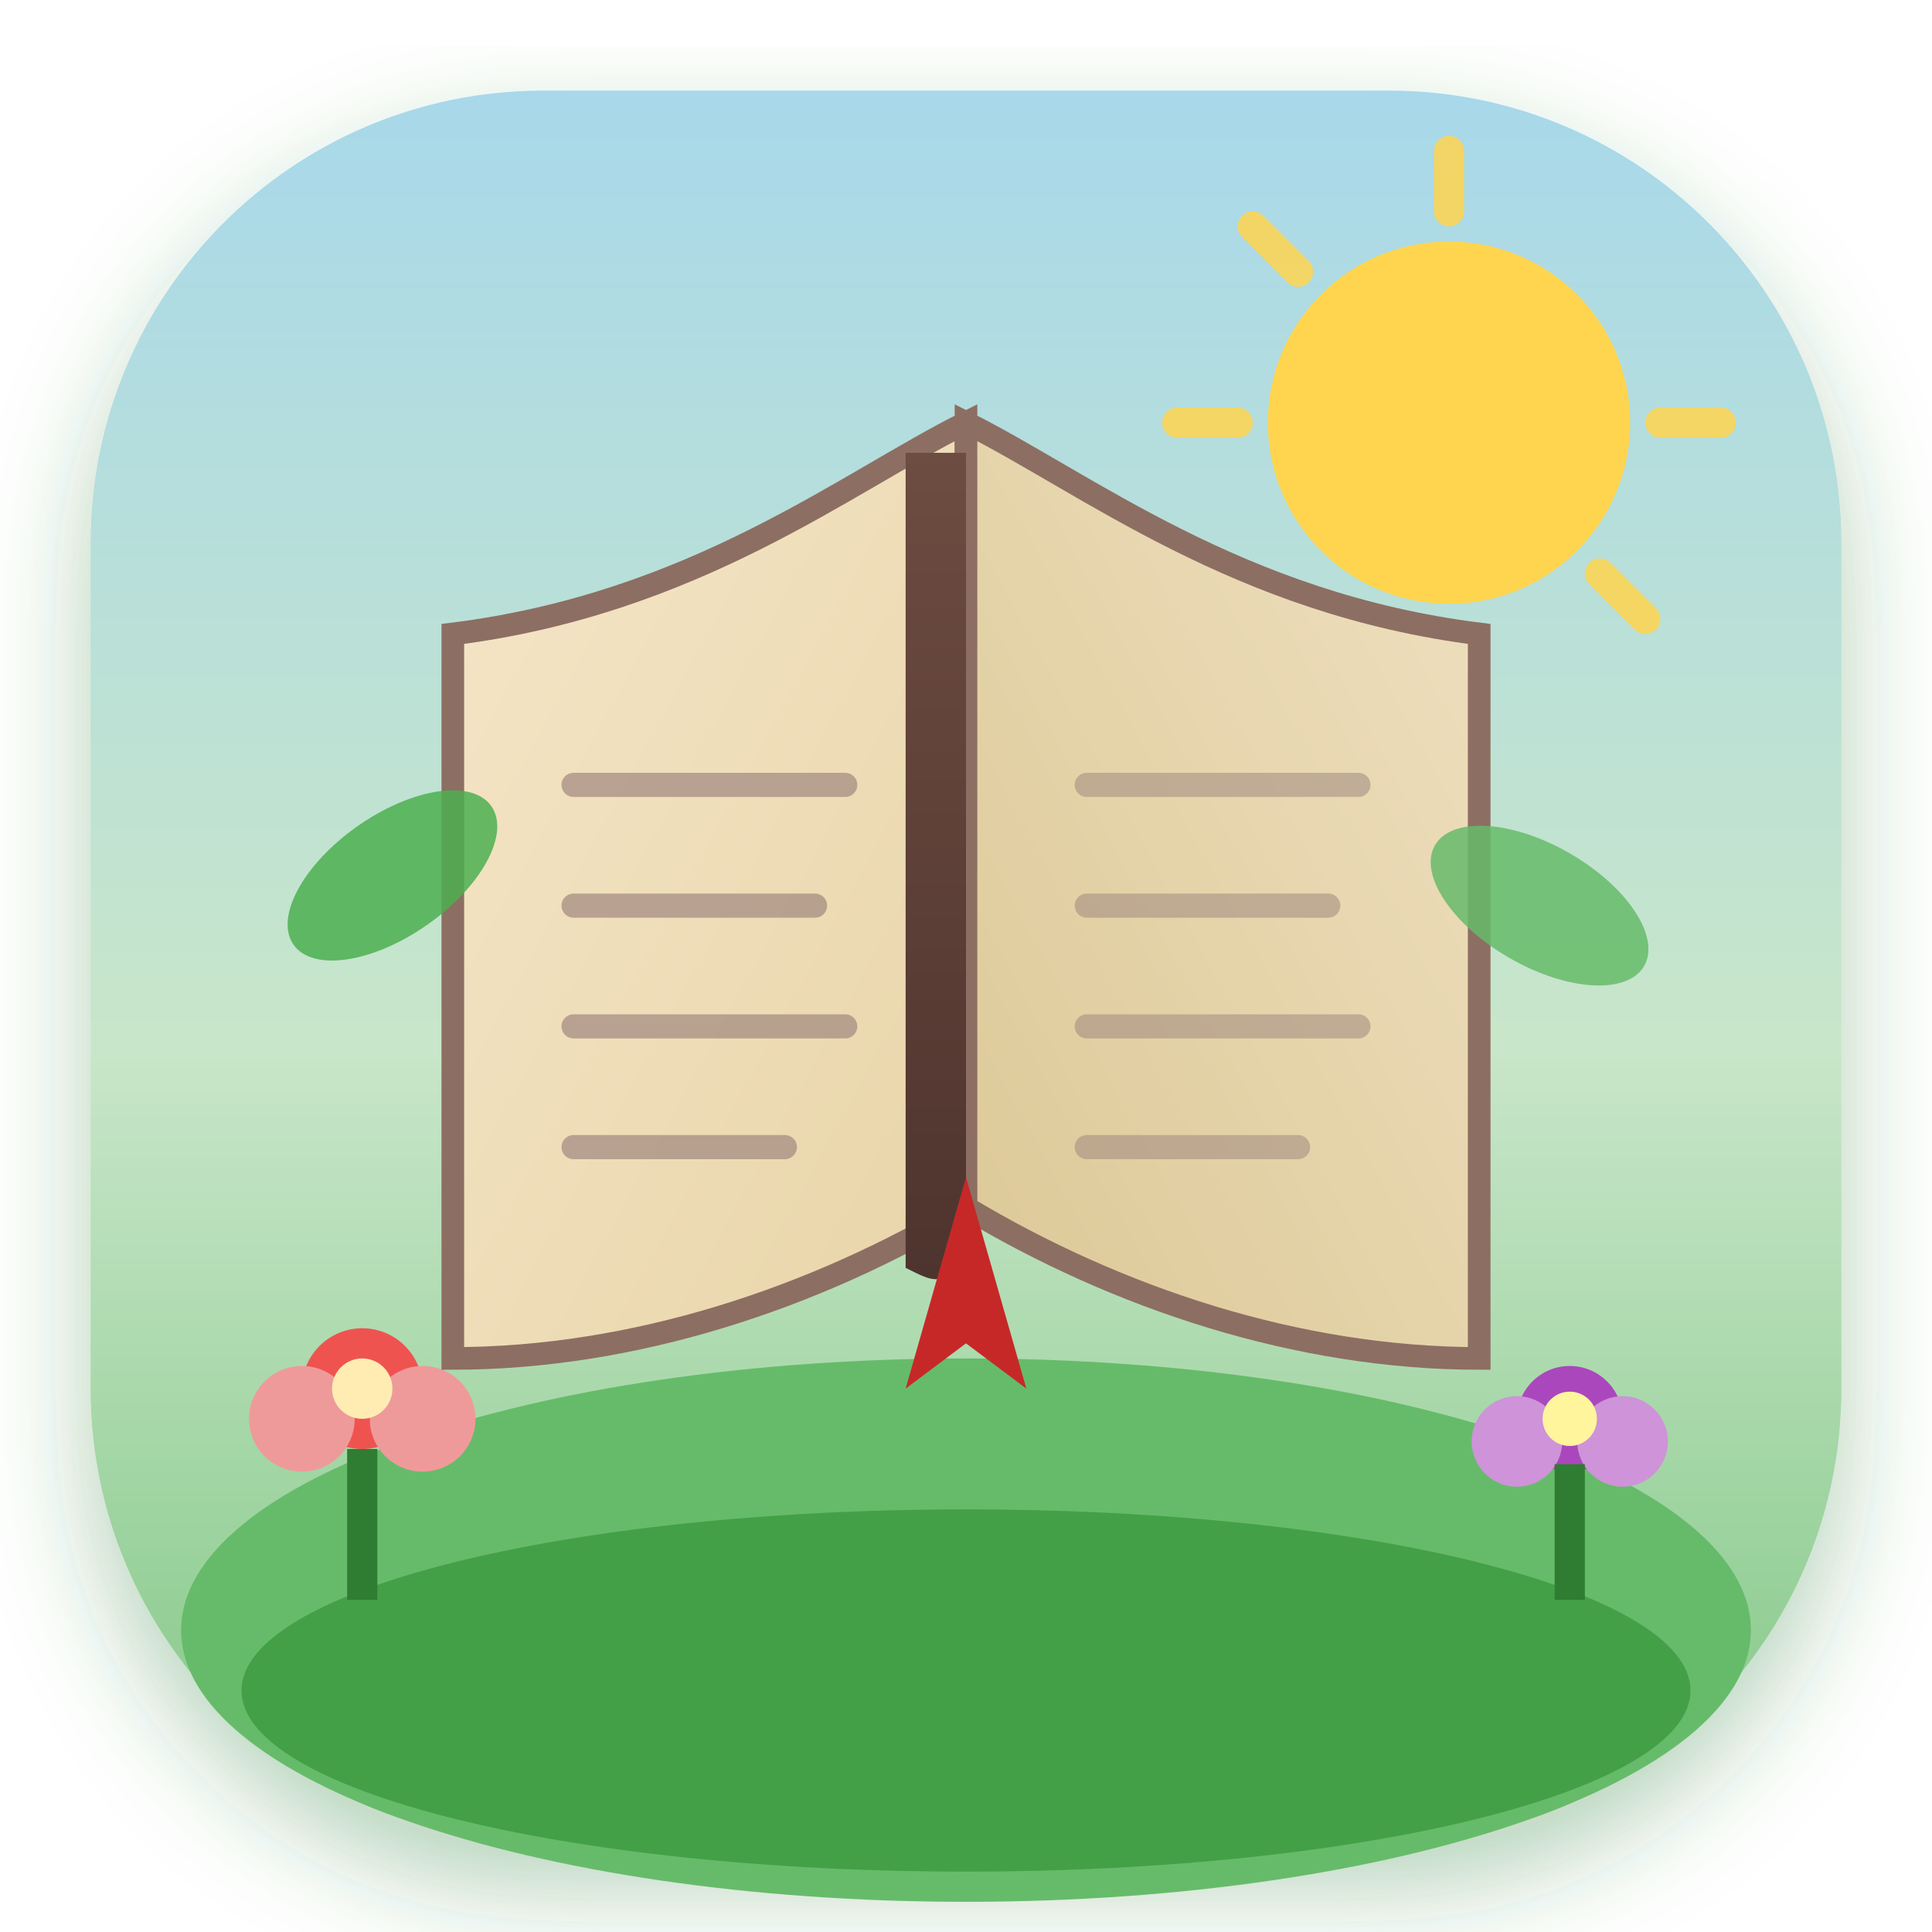
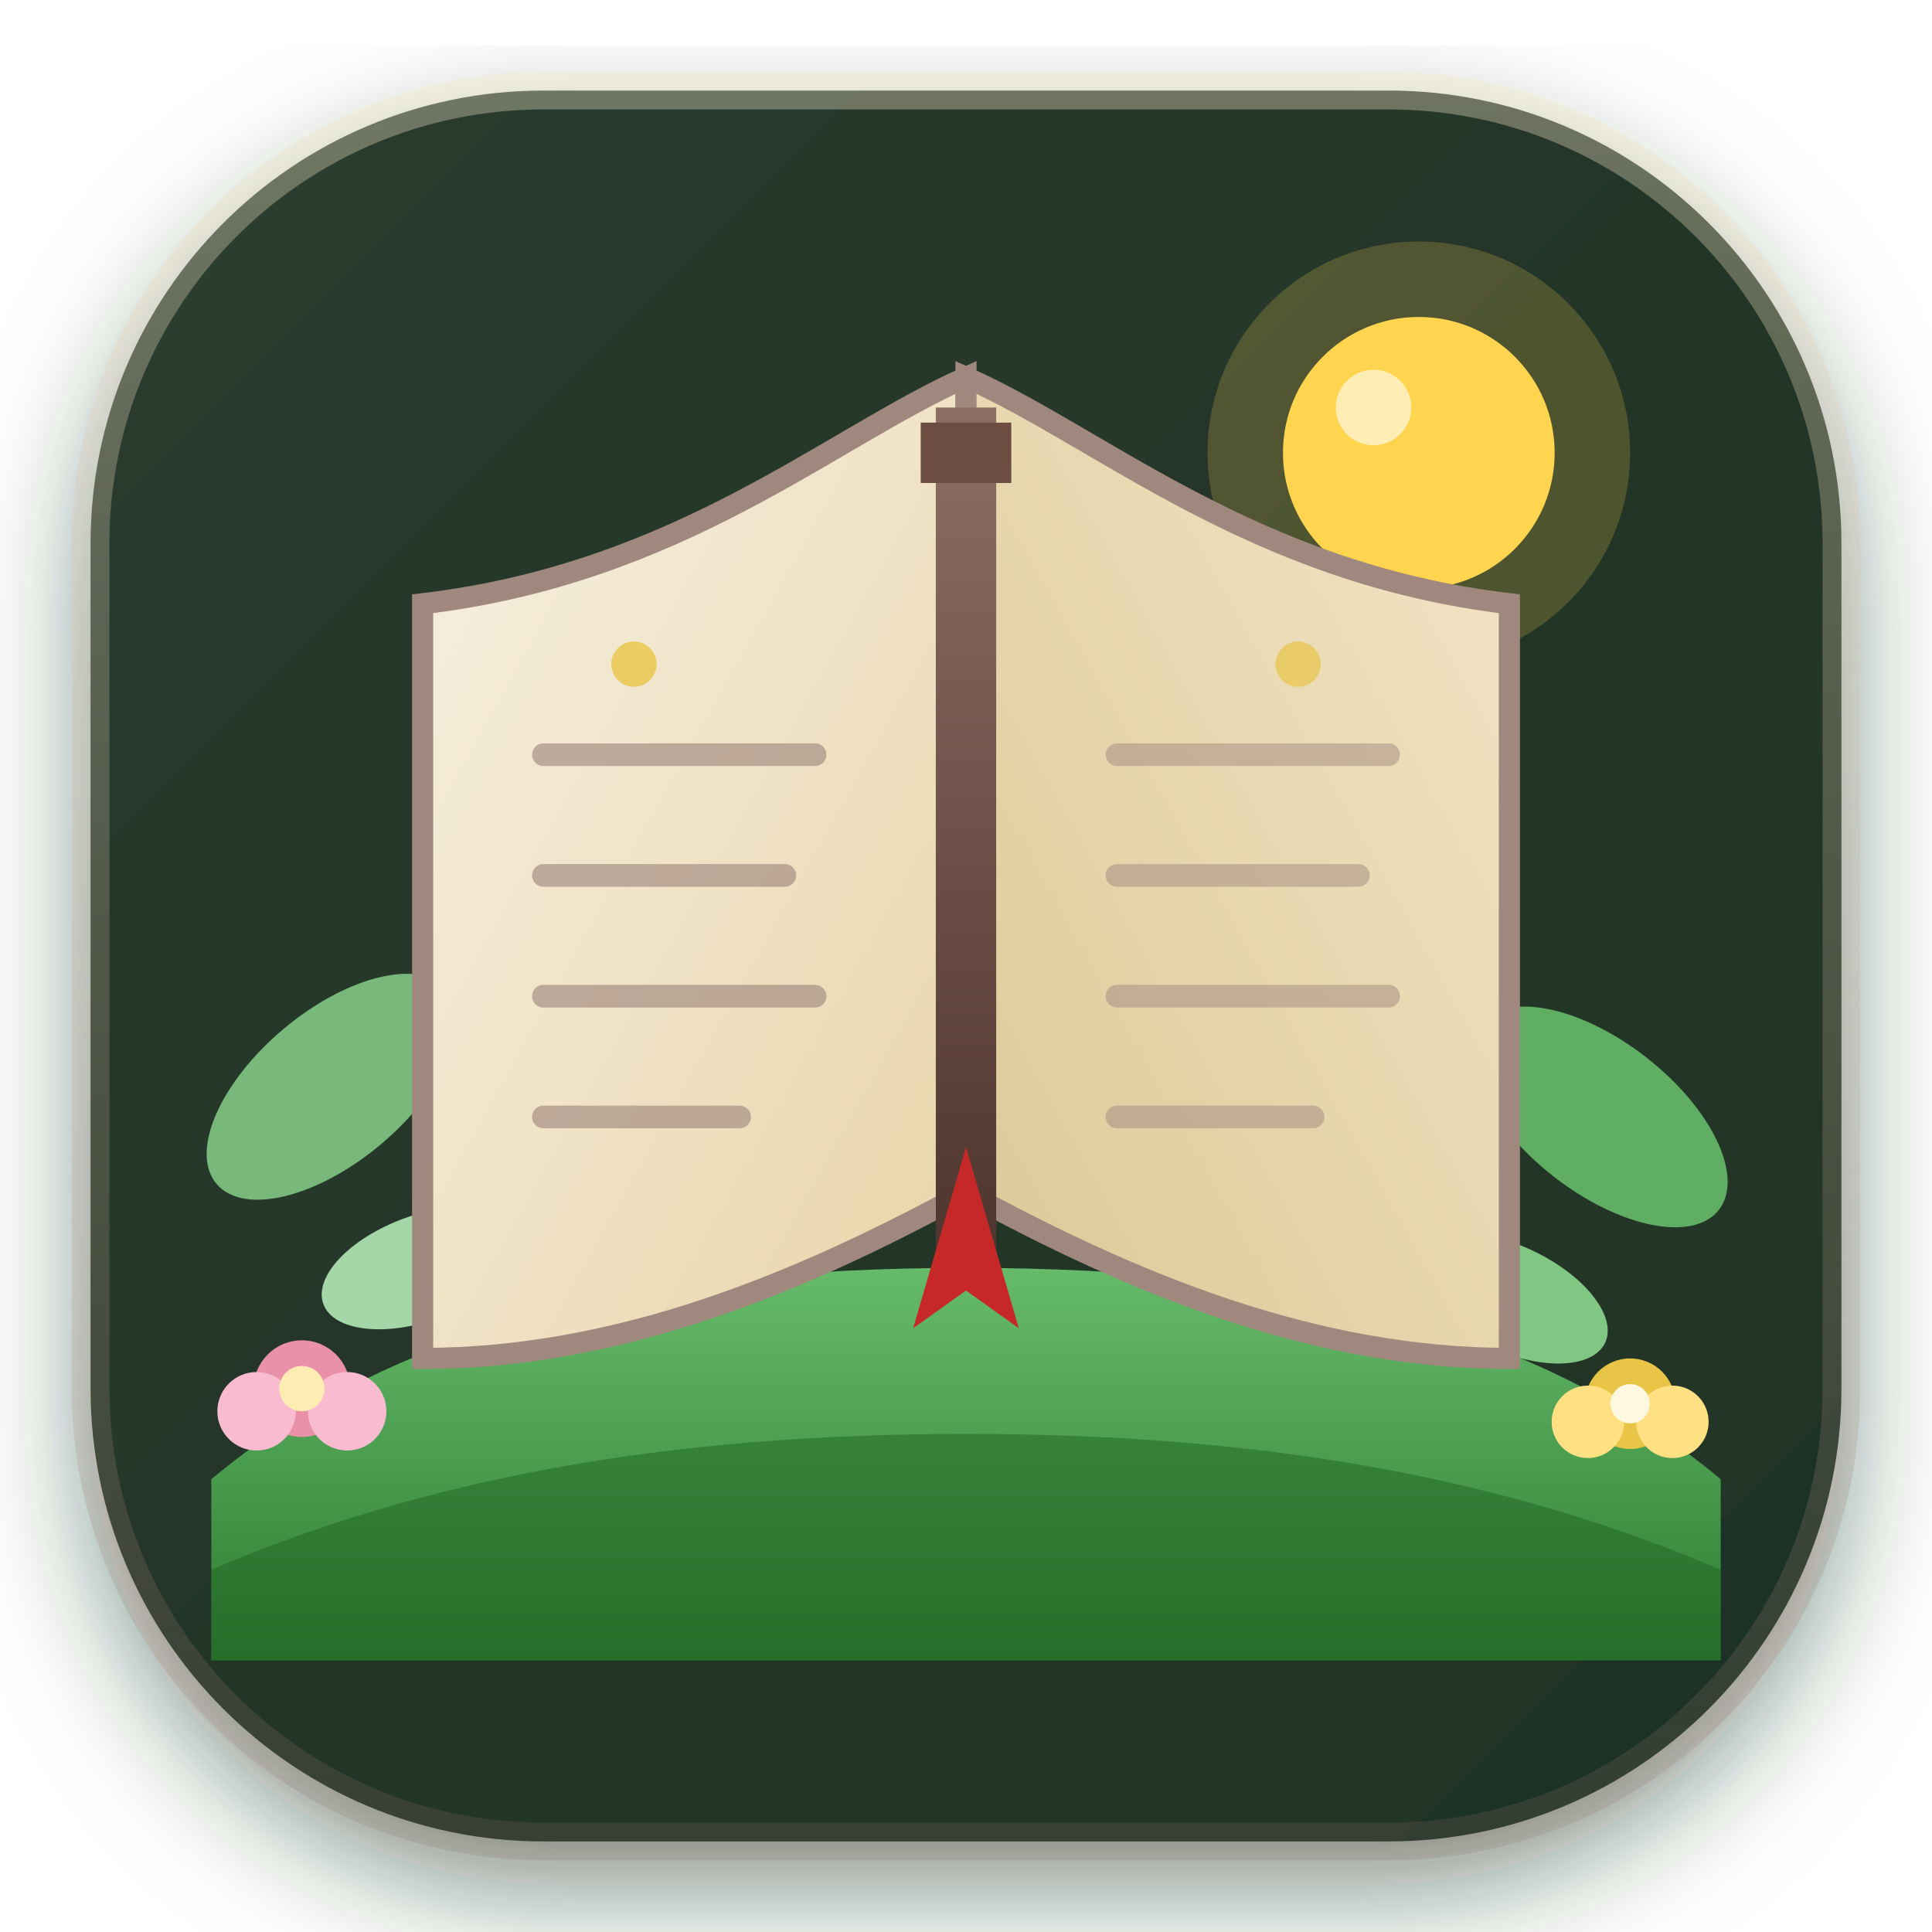
<svg xmlns="http://www.w3.org/2000/svg" viewBox="0 0 128 128" role="img" aria-label="Rawson Learning Lab">
  <defs>
-     <linearGradient id="sky" x1="0%" y1="0%" x2="0%" y2="100%">
-       <stop offset="0%" stop-color="#a8d8ea" />
-       <stop offset="55%" stop-color="#c8e6c9" />
-       <stop offset="100%" stop-color="#81c784" />
+     <linearGradient id="tile" x1="0%" y1="0%" x2="100%" y2="100%">
+       <stop offset="0%" stop-color="#2a3d30" />
+       <stop offset="50%" stop-color="#243528" />
+       <stop offset="100%" stop-color="#1e3324" />
    </linearGradient>
-     <linearGradient id="bookL" x1="0%" y1="0%" x2="100%" y2="100%">
-       <stop offset="0%" stop-color="#f5e6c8" />
+     <linearGradient id="rim" x1="0%" y1="0%" x2="0%" y2="100%">
+       <stop offset="0%" stop-color="#f3e6c8" stop-opacity="0.35" />
+       <stop offset="100%" stop-color="#8d6e63" stop-opacity="0.2" />
+     </linearGradient>
+     <linearGradient id="pageL" x1="0%" y1="0%" x2="100%" y2="100%">
+       <stop offset="0%" stop-color="#f7f1e3" />
      <stop offset="100%" stop-color="#e8d4a8" />
    </linearGradient>
-     <linearGradient id="bookR" x1="100%" y1="0%" x2="0%" y2="100%">
-       <stop offset="0%" stop-color="#efe0c0" />
+     <linearGradient id="pageR" x1="100%" y1="0%" x2="0%" y2="100%">
+       <stop offset="0%" stop-color="#f3e6c8" />
      <stop offset="100%" stop-color="#dcc896" />
    </linearGradient>
-     <linearGradient id="cover" x1="0%" y1="0%" x2="0%" y2="100%">
-       <stop offset="0%" stop-color="#6d4c41" />
+     <linearGradient id="leather" x1="0%" y1="0%" x2="0%" y2="100%">
+       <stop offset="0%" stop-color="#8d6e63" />
      <stop offset="100%" stop-color="#4e342e" />
    </linearGradient>
-     <filter id="soft" x="-15%" y="-15%" width="130%" height="130%">
-       <feDropShadow dx="0" dy="3" stdDeviation="3.5" flood-color="#2e7d32" flood-opacity="0.35" />
+     <linearGradient id="grass" x1="0%" y1="0%" x2="0%" y2="100%">
+       <stop offset="0%" stop-color="#66bb6a" />
+       <stop offset="100%" stop-color="#2e7d32" />
+     </linearGradient>
+     <filter id="glow" x="-20%" y="-20%" width="140%" height="140%">
+       <feDropShadow dx="0" dy="3" stdDeviation="4" flood-color="#1a2e1f" flood-opacity="0.55" />
    </filter>
  </defs>
-   <rect x="6" y="6" width="116" height="116" rx="30" fill="url(#sky)" filter="url(#soft)" />
-   <circle cx="96" cy="28" r="12" fill="#ffd54f" />
-   <g stroke="#ffd54f" stroke-width="2" stroke-linecap="round" opacity="0.85">
-     <line x1="96" y1="10" x2="96" y2="14" />
-     <line x1="96" y1="42" x2="96" y2="46" />
-     <line x1="78" y1="28" x2="82" y2="28" />
-     <line x1="110" y1="28" x2="114" y2="28" />
-     <line x1="83" y1="15" x2="86" y2="18" />
-     <line x1="106" y1="38" x2="109" y2="41" />
+   <rect x="6" y="6" width="116" height="116" rx="30" fill="url(#tile)" filter="url(#glow)" />
+   <rect x="6" y="6" width="116" height="116" rx="30" fill="none" stroke="url(#rim)" stroke-width="2.5" />
+   <circle cx="94" cy="30" r="14" fill="#ffd54f" opacity="0.2" />
+   <circle cx="94" cy="30" r="9" fill="#ffd54f" />
+   <circle cx="91" cy="27" r="2.5" fill="#fff8e1" opacity="0.7" />
+   <path d="M14 98c12-10 28-14 50-14s38 4 50 14v12H14V98z" fill="url(#grass)" />
+   <path d="M14 104c14-6 30-9 50-9s36 3 50 9v6H14v-6z" fill="#1b5e20" opacity="0.45" />
+   <ellipse cx="22" cy="72" rx="10" ry="5" fill="#81c784" transform="rotate(-40 22 72)" opacity="0.9" />
+   <ellipse cx="106" cy="74" rx="10" ry="5" fill="#66bb6a" transform="rotate(38 106 74)" opacity="0.9" />
+   <ellipse cx="28" cy="84" rx="7" ry="3.5" fill="#a5d6a7" transform="rotate(-20 28 84)" />
+   <ellipse cx="100" cy="86" rx="7" ry="3.5" fill="#81c784" transform="rotate(25 100 86)" />
+   <g transform="translate(20 92)">
+     <circle r="3.2" fill="#e891a8" />
+     <circle cx="-3" cy="1.5" r="2.6" fill="#f8bbd0" />
+     <circle cx="3" cy="1.5" r="2.6" fill="#f8bbd0" />
+     <circle r="1.5" fill="#ffecb3" />
  </g>
-   <ellipse cx="64" cy="108" rx="52" ry="18" fill="#66bb6a" />
-   <ellipse cx="64" cy="112" rx="48" ry="12" fill="#43a047" />
-   <g transform="translate(24 92)">
-     <circle cx="0" cy="0" r="4" fill="#ef5350" />
-     <circle cx="-4" cy="2" r="3.5" fill="#ef9a9a" />
-     <circle cx="4" cy="2" r="3.5" fill="#ef9a9a" />
-     <circle cx="0" cy="0" r="2" fill="#ffecb3" />
-     <line x1="0" y1="4" x2="0" y2="14" stroke="#2e7d32" stroke-width="2" />
+   <g transform="translate(108 93)">
+     <circle r="3" fill="#e8c547" />
+     <circle cx="-2.8" cy="1.2" r="2.4" fill="#ffe082" />
+     <circle cx="2.8" cy="1.2" r="2.4" fill="#ffe082" />
+     <circle r="1.3" fill="#fff8e1" />
  </g>
-   <g transform="translate(104 94)">
-     <circle cx="0" cy="0" r="3.5" fill="#ab47bc" />
-     <circle cx="-3.5" cy="1.5" r="3" fill="#ce93d8" />
-     <circle cx="3.5" cy="1.5" r="3" fill="#ce93d8" />
-     <circle cx="0" cy="0" r="1.8" fill="#fff59d" />
-     <line x1="0" y1="3" x2="0" y2="12" stroke="#2e7d32" stroke-width="2" />
-   </g>
-   <path d="M30 42c16-2 26-10 34-14v52c-10 6-22 10-34 10V42z" fill="url(#bookL)" stroke="#8d6e63" stroke-width="1.5" />
-   <path d="M98 42c-16-2-26-10-34-14v52c10 6 22 10 34 10V42z" fill="url(#bookR)" stroke="#8d6e63" stroke-width="1.5" />
-   <path d="M62 30c1 0 2 0 2 0v54c-2 1-2 1-4 0V30z" fill="url(#cover)" />
-   <path d="M38 52h18M38 60h16M38 68h18M38 76h14" stroke="#a1887f" stroke-width="1.6" stroke-linecap="round" opacity="0.7" />
-   <path d="M72 52h18M72 60h16M72 68h18M72 76h14" stroke="#a1887f" stroke-width="1.6" stroke-linecap="round" opacity="0.55" />
-   <path d="M64 78l-4 14 4-3 4 3z" fill="#c62828" />
-   <ellipse cx="26" cy="58" rx="8" ry="4" fill="#4caf50" transform="rotate(-35 26 58)" opacity="0.85" />
-   <ellipse cx="102" cy="60" rx="8" ry="4" fill="#66bb6a" transform="rotate(30 102 60)" opacity="0.85" />
+   <path d="M28 40c17-2 27-11 36-15v54c-11 6-23 11-36 11V40z" fill="url(#pageL)" stroke="#a1887f" stroke-width="1.4" />
+   <path d="M100 40c-17-2-27-11-36-15v54c11 6 23 11 36 11V40z" fill="url(#pageR)" stroke="#a1887f" stroke-width="1.4" />
+   <path d="M62 27h4v56c-2 1.5-2 1.5-4 0V27z" fill="url(#leather)" />
+   <path d="M61 28h6v4H61z" fill="#6d4c41" />
+   <path d="M36 50h18M36 58h16M36 66h18M36 74h13" stroke="#a1887f" stroke-width="1.5" stroke-linecap="round" opacity="0.65" />
+   <path d="M74 50h18M74 58h16M74 66h18M74 74h13" stroke="#a1887f" stroke-width="1.5" stroke-linecap="round" opacity="0.5" />
+   <path d="M64 76l-3.5 12 3.5-2.5 3.5 2.5z" fill="#c62828" />
+   <circle cx="42" cy="44" r="1.5" fill="#e8c547" opacity="0.8" />
+   <circle cx="86" cy="44" r="1.5" fill="#e8c547" opacity="0.7" />
</svg>
